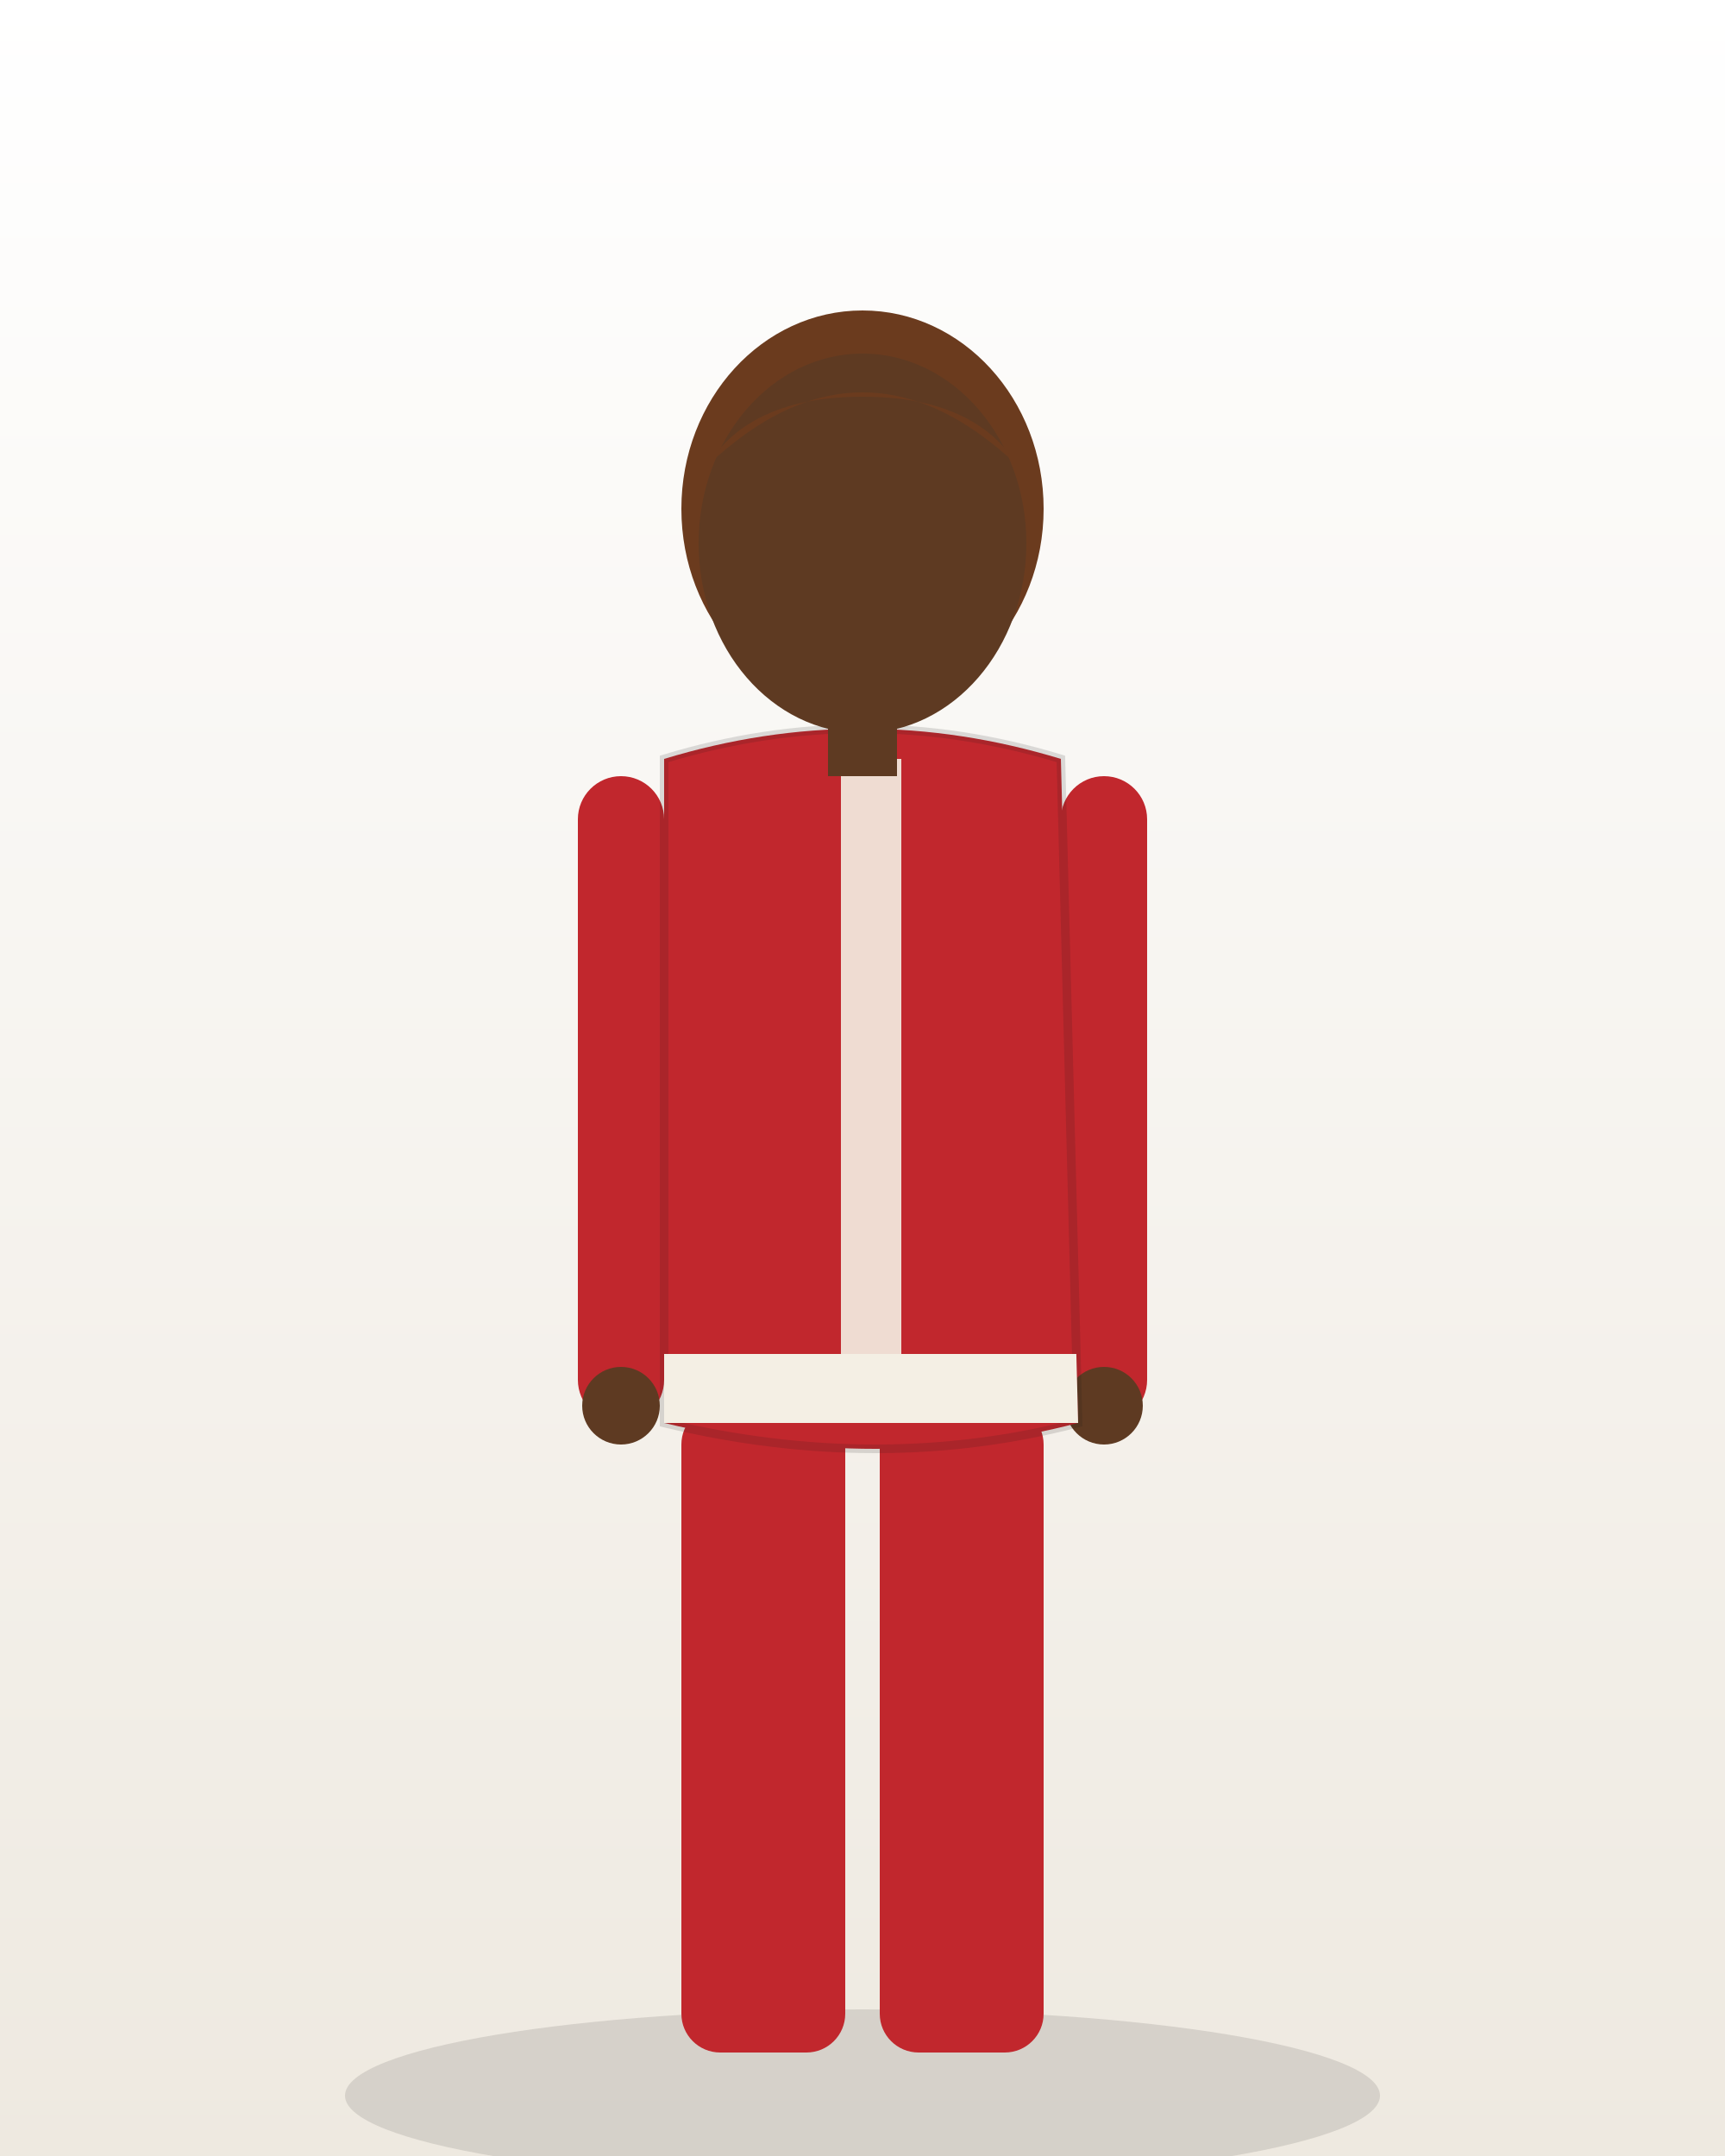
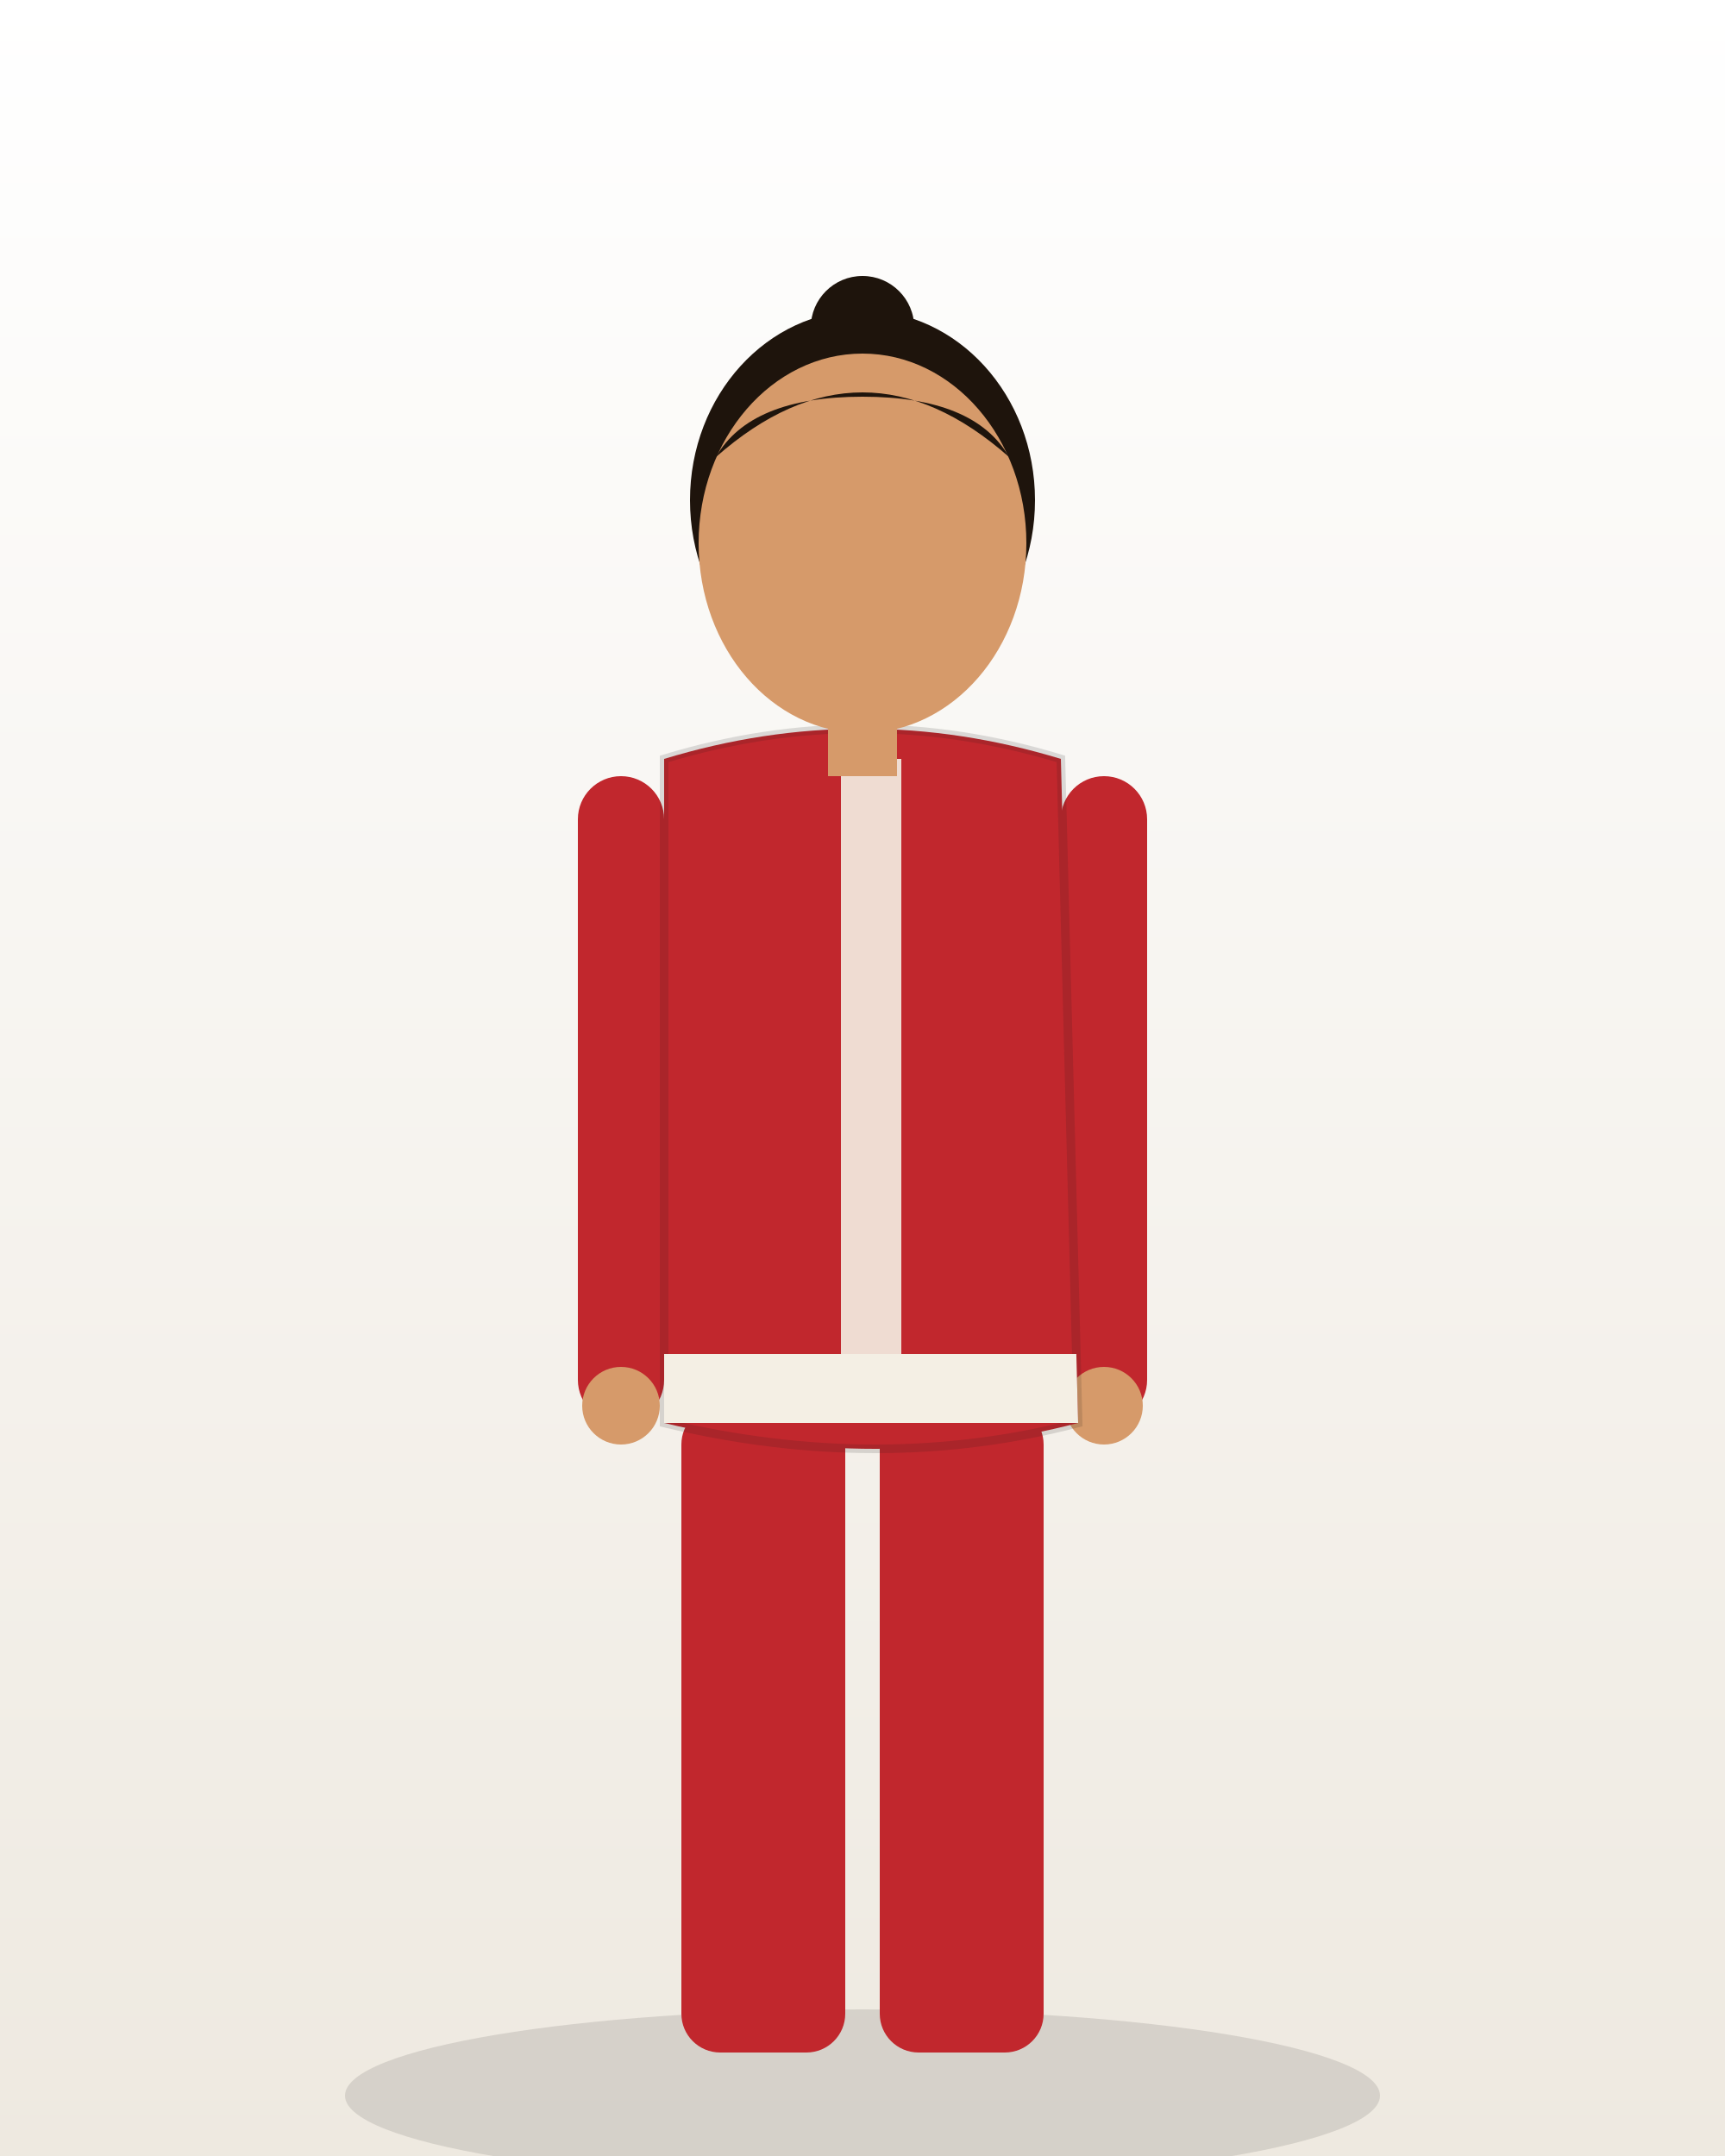
<svg xmlns="http://www.w3.org/2000/svg" width="400" height="500" viewBox="0 0 400 500" role="img" aria-label="Santa Lounge Set illustration">
  <defs>
    <linearGradient id="g-pj-santa-lounge" x1="0" y1="0" x2="0" y2="1">
      <stop offset="0" stop-color="#ffffff" />
      <stop offset="1" stop-color="#eee9e0" />
    </linearGradient>
  </defs>
  <rect width="400" height="500" fill="url(#g-pj-santa-lounge)" />
  <ellipse cx="200" cy="486" rx="120" ry="20" fill="#1c1a17" opacity="0.12" />
  <clipPath id="t-pj-santa-lounge">
    <path d="M154 176     q46 -14 92 0     l4 154     q-46 12 -96 0 Z" />
  </clipPath>
  <rect x="158" y="326" width="38" height="150" rx="9" fill="#C1272D" />
  <rect x="204" y="326" width="38" height="150" rx="9" fill="#C1272D" />
  <rect x="134" y="180" width="20" height="150" rx="10" fill="#C1272D" />
  <rect x="246" y="180" width="20" height="150" rx="10" fill="#C1272D" />
-   <circle cx="144" cy="326" r="9" fill="#5E3A22" />
-   <circle cx="256" cy="326" r="9" fill="#5E3A22" />
+   <circle cx="144" cy="326" r="9" fill="#D69A6A" />
+   <circle cx="256" cy="326" r="9" fill="#D69A6A" />
  <path d="M154 176     q46 -14 92 0     l4 154     q-46 12 -96 0 Z" fill="#C1272D" stroke="#1c1a17" stroke-opacity="0.14" stroke-width="2" />
  <g clip-path="url(#t-pj-santa-lounge)">
    <rect x="154" y="314" width="96" height="16" fill="#F4EFE4" />
    <rect x="195" y="176" width="14" height="154" fill="#F4EFE4" opacity="0.9" />
  </g>
-   <rect x="192" y="150" width="16" height="30" fill="#5E3A22" />
-   <ellipse cx="200" cy="118" rx="42" ry="46" fill="#6B3B1E" />
-   <ellipse cx="200" cy="126" rx="38" ry="44" fill="#5E3A22" />
-   <path d="M164 108 q36 -34 72 0 q-10 -16 -36 -16 q-26 0 -36 16 Z" fill="#6B3B1E" />
+   <rect x="192" y="150" width="16" height="30" fill="#D69A6A" />
+   <ellipse cx="200" cy="116" rx="40" ry="44" fill="#1E140C" />
+   <circle cx="200" cy="76" r="12" fill="#1E140C" />
+   <ellipse cx="200" cy="126" rx="38" ry="44" fill="#D69A6A" />
+   <path d="M166 106 q34 -30 68 0 q-8 -14 -34 -14 q-26 0 -34 14 Z" fill="#1E140C" />
</svg>
